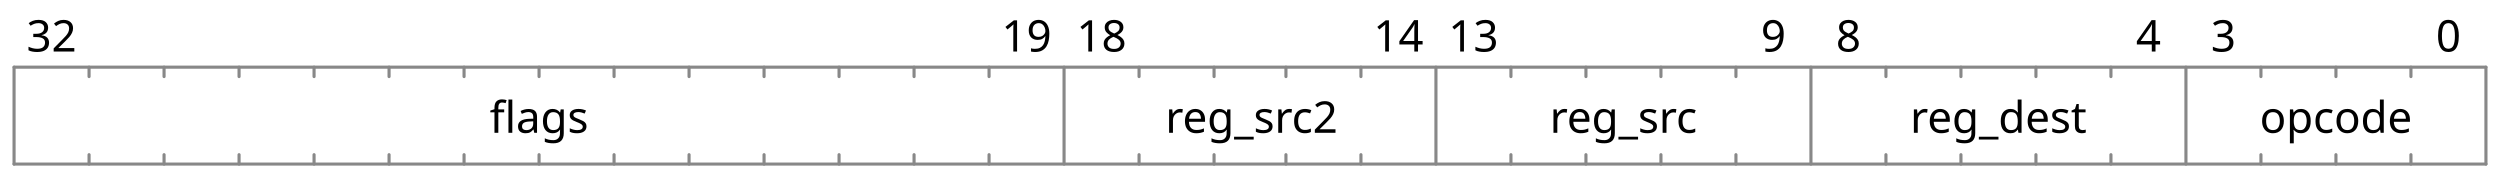
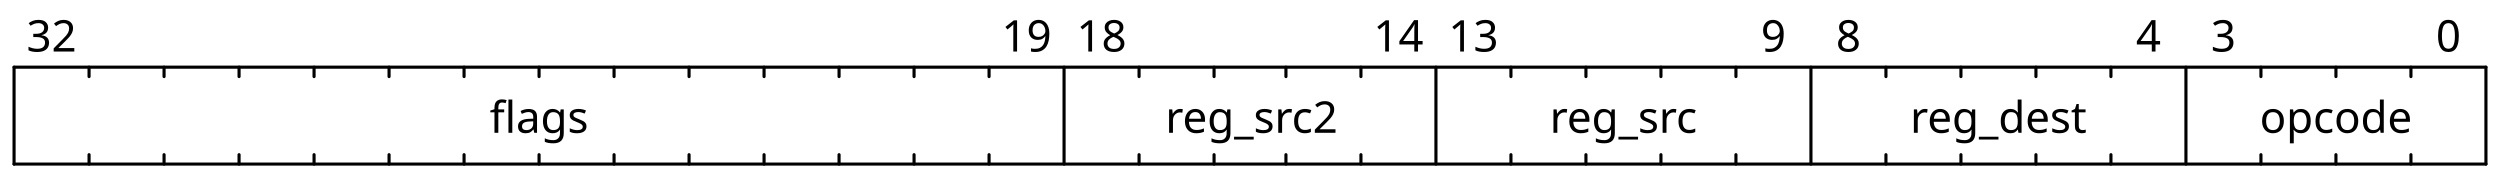
<svg xmlns="http://www.w3.org/2000/svg" width="800" height="56" viewBox="0 0 800 56" class="WaveDrom">
-   <g transform="translate(0.5,0.5)" text-anchor="middle" font-size="14" font-family="sans-serif" font-weight="normal">
+   <g transform="translate(0.5,0.5)" text-anchor="middle" font-size="14" font-family="sans-serif" font-weight="normal" fill="black">
    <g transform="translate(4,21)">
-       <g stroke="#888888" stroke-width="1" stroke-linecap="round">
+       <g stroke="black" stroke-width="1" stroke-linecap="round">
        <line x2="791" />
        <line y2="31" />
        <line x2="791" y1="31" y2="31" />
        <line x1="791" x2="791" y2="31" />
        <line x1="767" x2="767" y2="3" />
        <line x1="767" x2="767" y1="31" y2="28" />
        <line x1="743" x2="743" y2="3" />
        <line x1="743" x2="743" y1="31" y2="28" />
        <line x1="719" x2="719" y2="3" />
        <line x1="719" x2="719" y1="31" y2="28" />
        <line x1="695" x2="695" y2="31" />
        <line x1="671" x2="671" y2="3" />
        <line x1="671" x2="671" y1="31" y2="28" />
        <line x1="647" x2="647" y2="3" />
        <line x1="647" x2="647" y1="31" y2="28" />
        <line x1="623" x2="623" y2="3" />
        <line x1="623" x2="623" y1="31" y2="28" />
        <line x1="599" x2="599" y2="3" />
        <line x1="599" x2="599" y1="31" y2="28" />
        <line x1="575" x2="575" y2="31" />
        <line x1="551" x2="551" y2="3" />
        <line x1="551" x2="551" y1="31" y2="28" />
        <line x1="527" x2="527" y2="3" />
        <line x1="527" x2="527" y1="31" y2="28" />
        <line x1="503" x2="503" y2="3" />
        <line x1="503" x2="503" y1="31" y2="28" />
        <line x1="479" x2="479" y2="3" />
        <line x1="479" x2="479" y1="31" y2="28" />
        <line x1="455" x2="455" y2="31" />
        <line x1="431" x2="431" y2="3" />
        <line x1="431" x2="431" y1="31" y2="28" />
        <line x1="407" x2="407" y2="3" />
        <line x1="407" x2="407" y1="31" y2="28" />
        <line x1="384" x2="384" y2="3" />
        <line x1="384" x2="384" y1="31" y2="28" />
        <line x1="360" x2="360" y2="3" />
        <line x1="360" x2="360" y1="31" y2="28" />
        <line x1="336" x2="336" y2="31" />
        <line x1="312" x2="312" y2="3" />
        <line x1="312" x2="312" y1="31" y2="28" />
        <line x1="288" x2="288" y2="3" />
        <line x1="288" x2="288" y1="31" y2="28" />
        <line x1="264" x2="264" y2="3" />
        <line x1="264" x2="264" y1="31" y2="28" />
        <line x1="240" x2="240" y2="3" />
        <line x1="240" x2="240" y1="31" y2="28" />
        <line x1="216" x2="216" y2="3" />
        <line x1="216" x2="216" y1="31" y2="28" />
        <line x1="192" x2="192" y2="3" />
        <line x1="192" x2="192" y1="31" y2="28" />
        <line x1="168" x2="168" y2="3" />
        <line x1="168" x2="168" y1="31" y2="28" />
        <line x1="144" x2="144" y2="3" />
        <line x1="144" x2="144" y1="31" y2="28" />
        <line x1="120" x2="120" y2="3" />
        <line x1="120" x2="120" y1="31" y2="28" />
        <line x1="96" x2="96" y2="3" />
        <line x1="96" x2="96" y1="31" y2="28" />
        <line x1="72" x2="72" y2="3" />
        <line x1="72" x2="72" y1="31" y2="28" />
        <line x1="48" x2="48" y2="3" />
        <line x1="48" x2="48" y1="31" y2="28" />
        <line x1="24" x2="24" y2="3" />
        <line x1="24" x2="24" y1="31" y2="28" />
      </g>
      <g>
        <g />
        <g transform="translate(12,-11)">
          <g transform="translate(767)">
            <text y="6">0</text>
          </g>
          <g transform="translate(695)">
            <text y="6">3</text>
          </g>
          <g transform="translate(671)">
            <text y="6">4</text>
          </g>
          <g transform="translate(575)">
            <text y="6">8</text>
          </g>
          <g transform="translate(551)">
            <text y="6">9</text>
          </g>
          <g transform="translate(455)">
            <text y="6">13</text>
          </g>
          <g transform="translate(431)">
            <text y="6">14</text>
          </g>
          <g transform="translate(336)">
            <text y="6">18</text>
          </g>
          <g transform="translate(312)">
            <text y="6">19</text>
          </g>
          <g transform="translate(0)">
            <text y="6">32</text>
          </g>
        </g>
        <g transform="translate(12,15)">
          <g transform="translate(731)">
            <text y="6">
              <tspan>opcode</tspan>
            </text>
          </g>
          <g transform="translate(623)">
            <text y="6">
              <tspan>reg_dest</tspan>
            </text>
          </g>
          <g transform="translate(503)">
            <text y="6">
              <tspan>reg_src</tspan>
            </text>
          </g>
          <g transform="translate(384)">
            <text y="6">
              <tspan>reg_src2</tspan>
            </text>
          </g>
          <g transform="translate(156)">
            <text y="6">
              <tspan>flags</tspan>
            </text>
          </g>
        </g>
        <g transform="translate(12,39)" />
      </g>
    </g>
  </g>
</svg>
